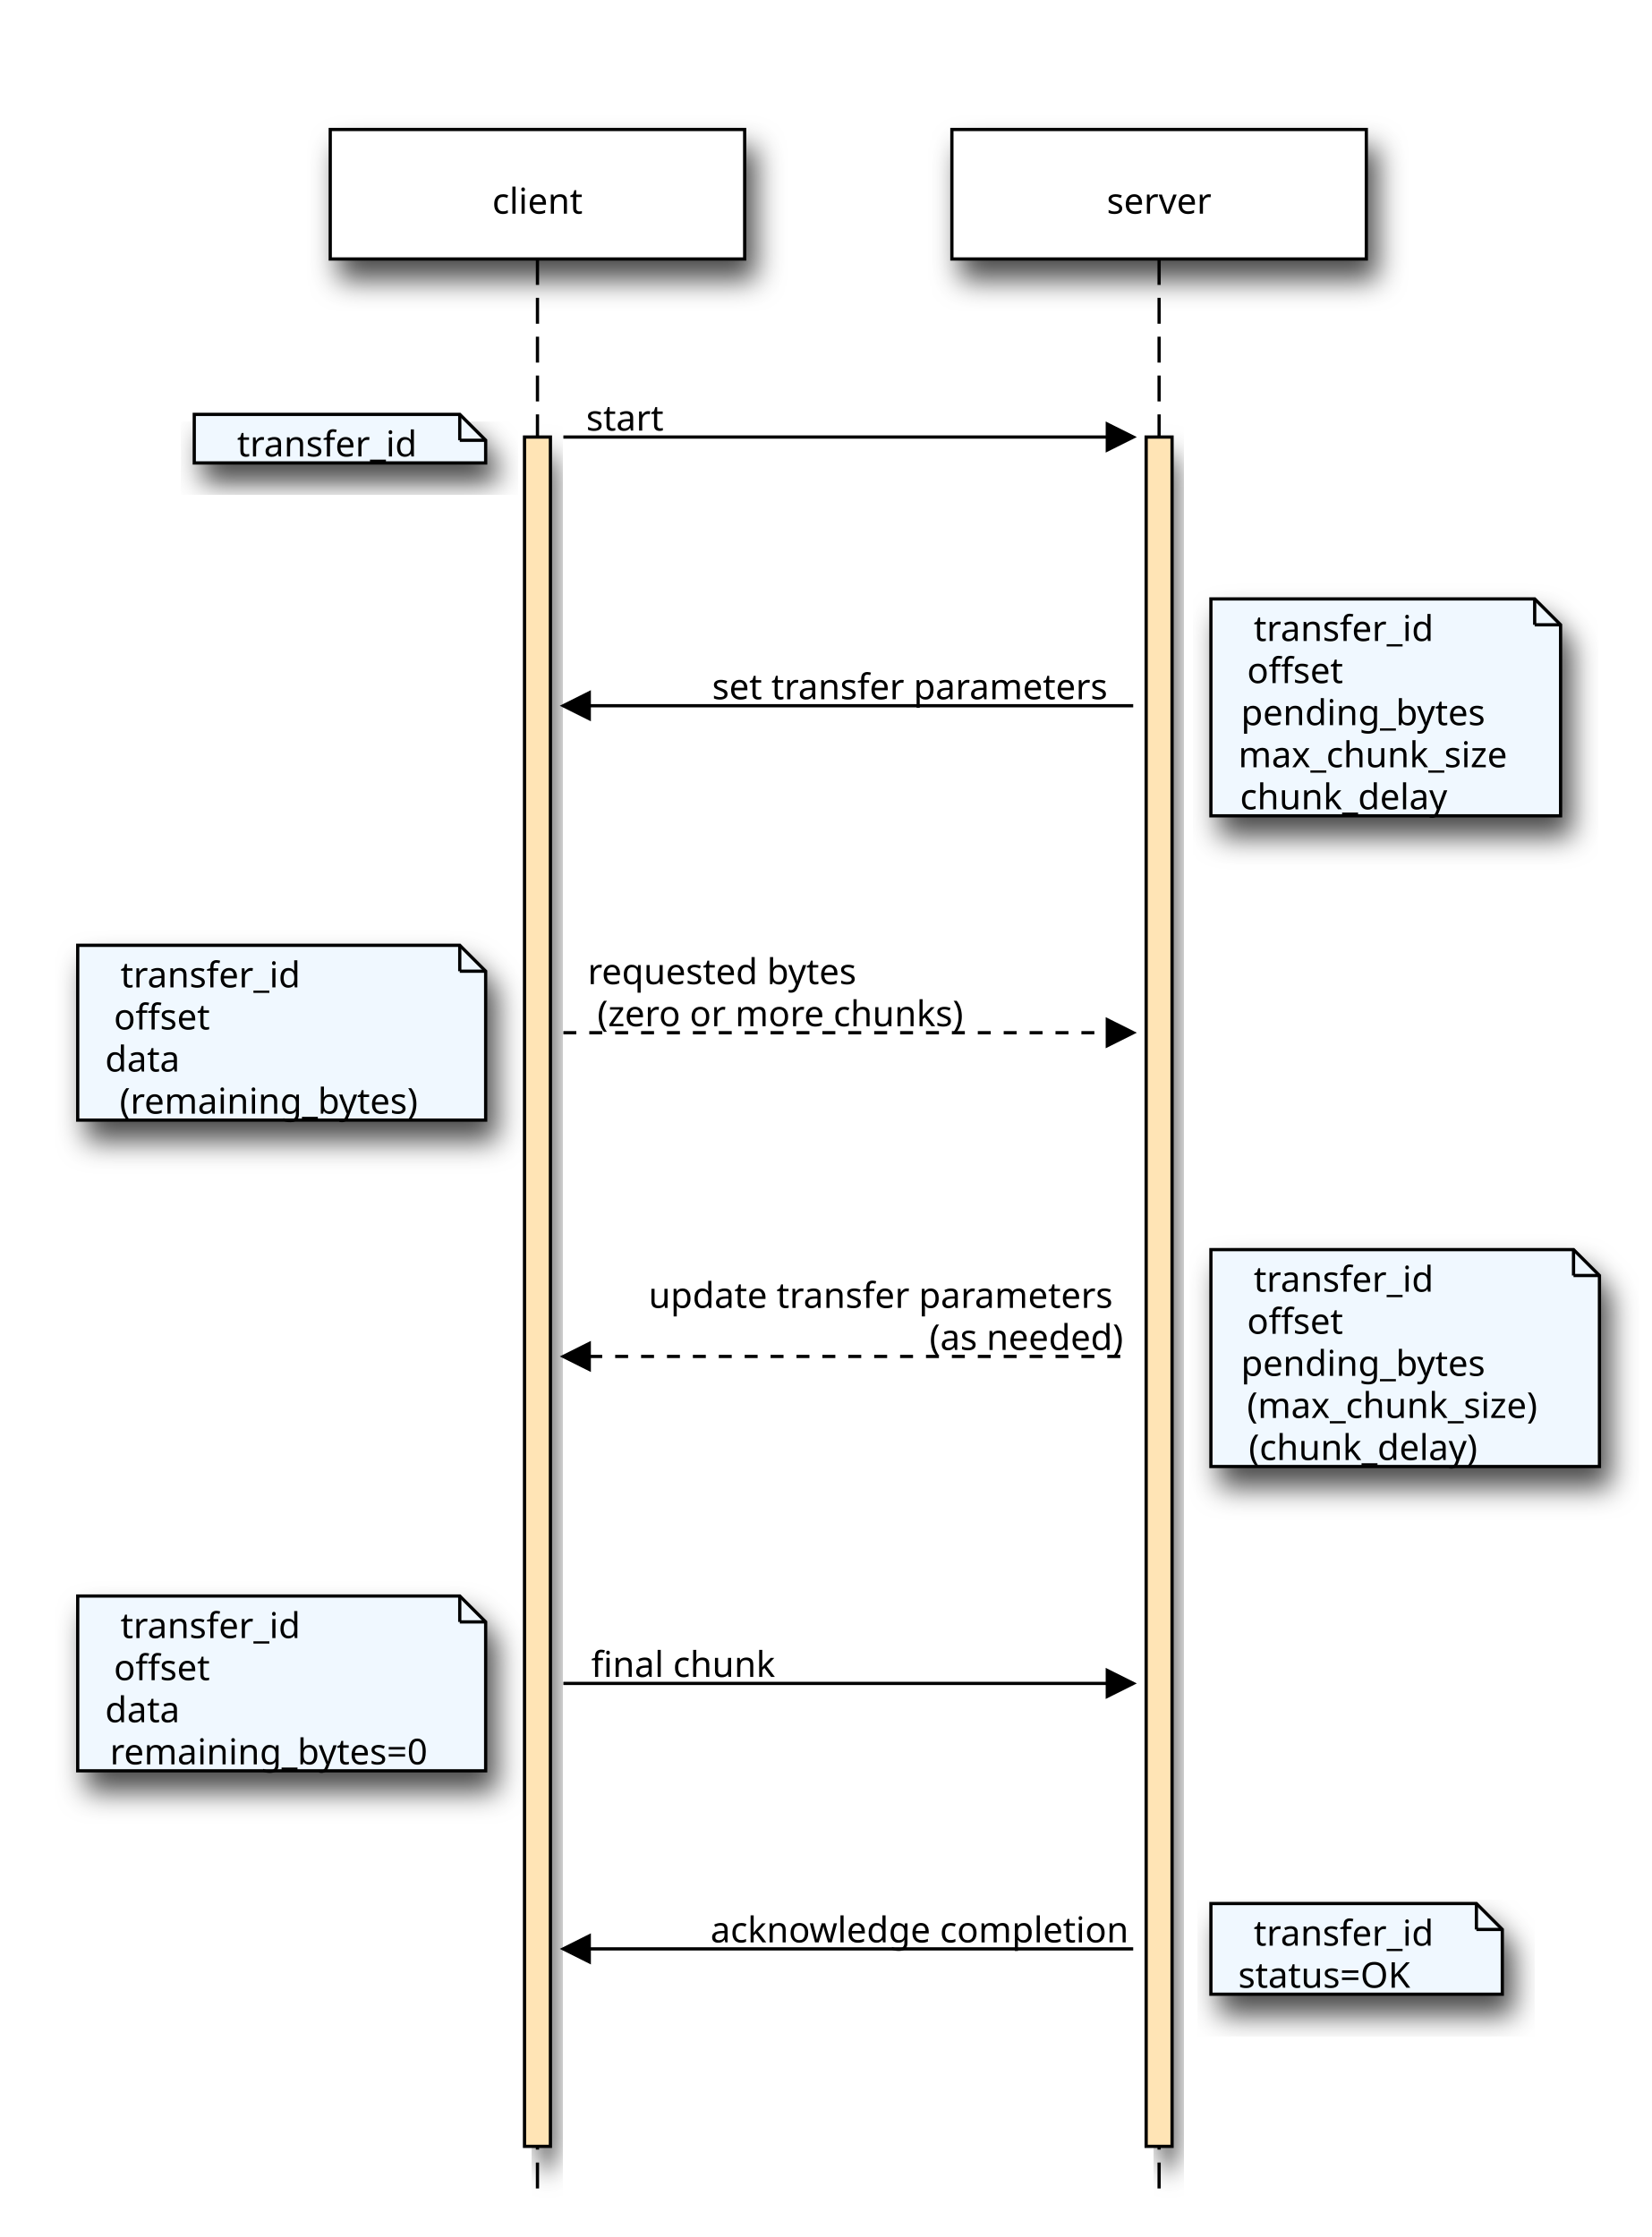
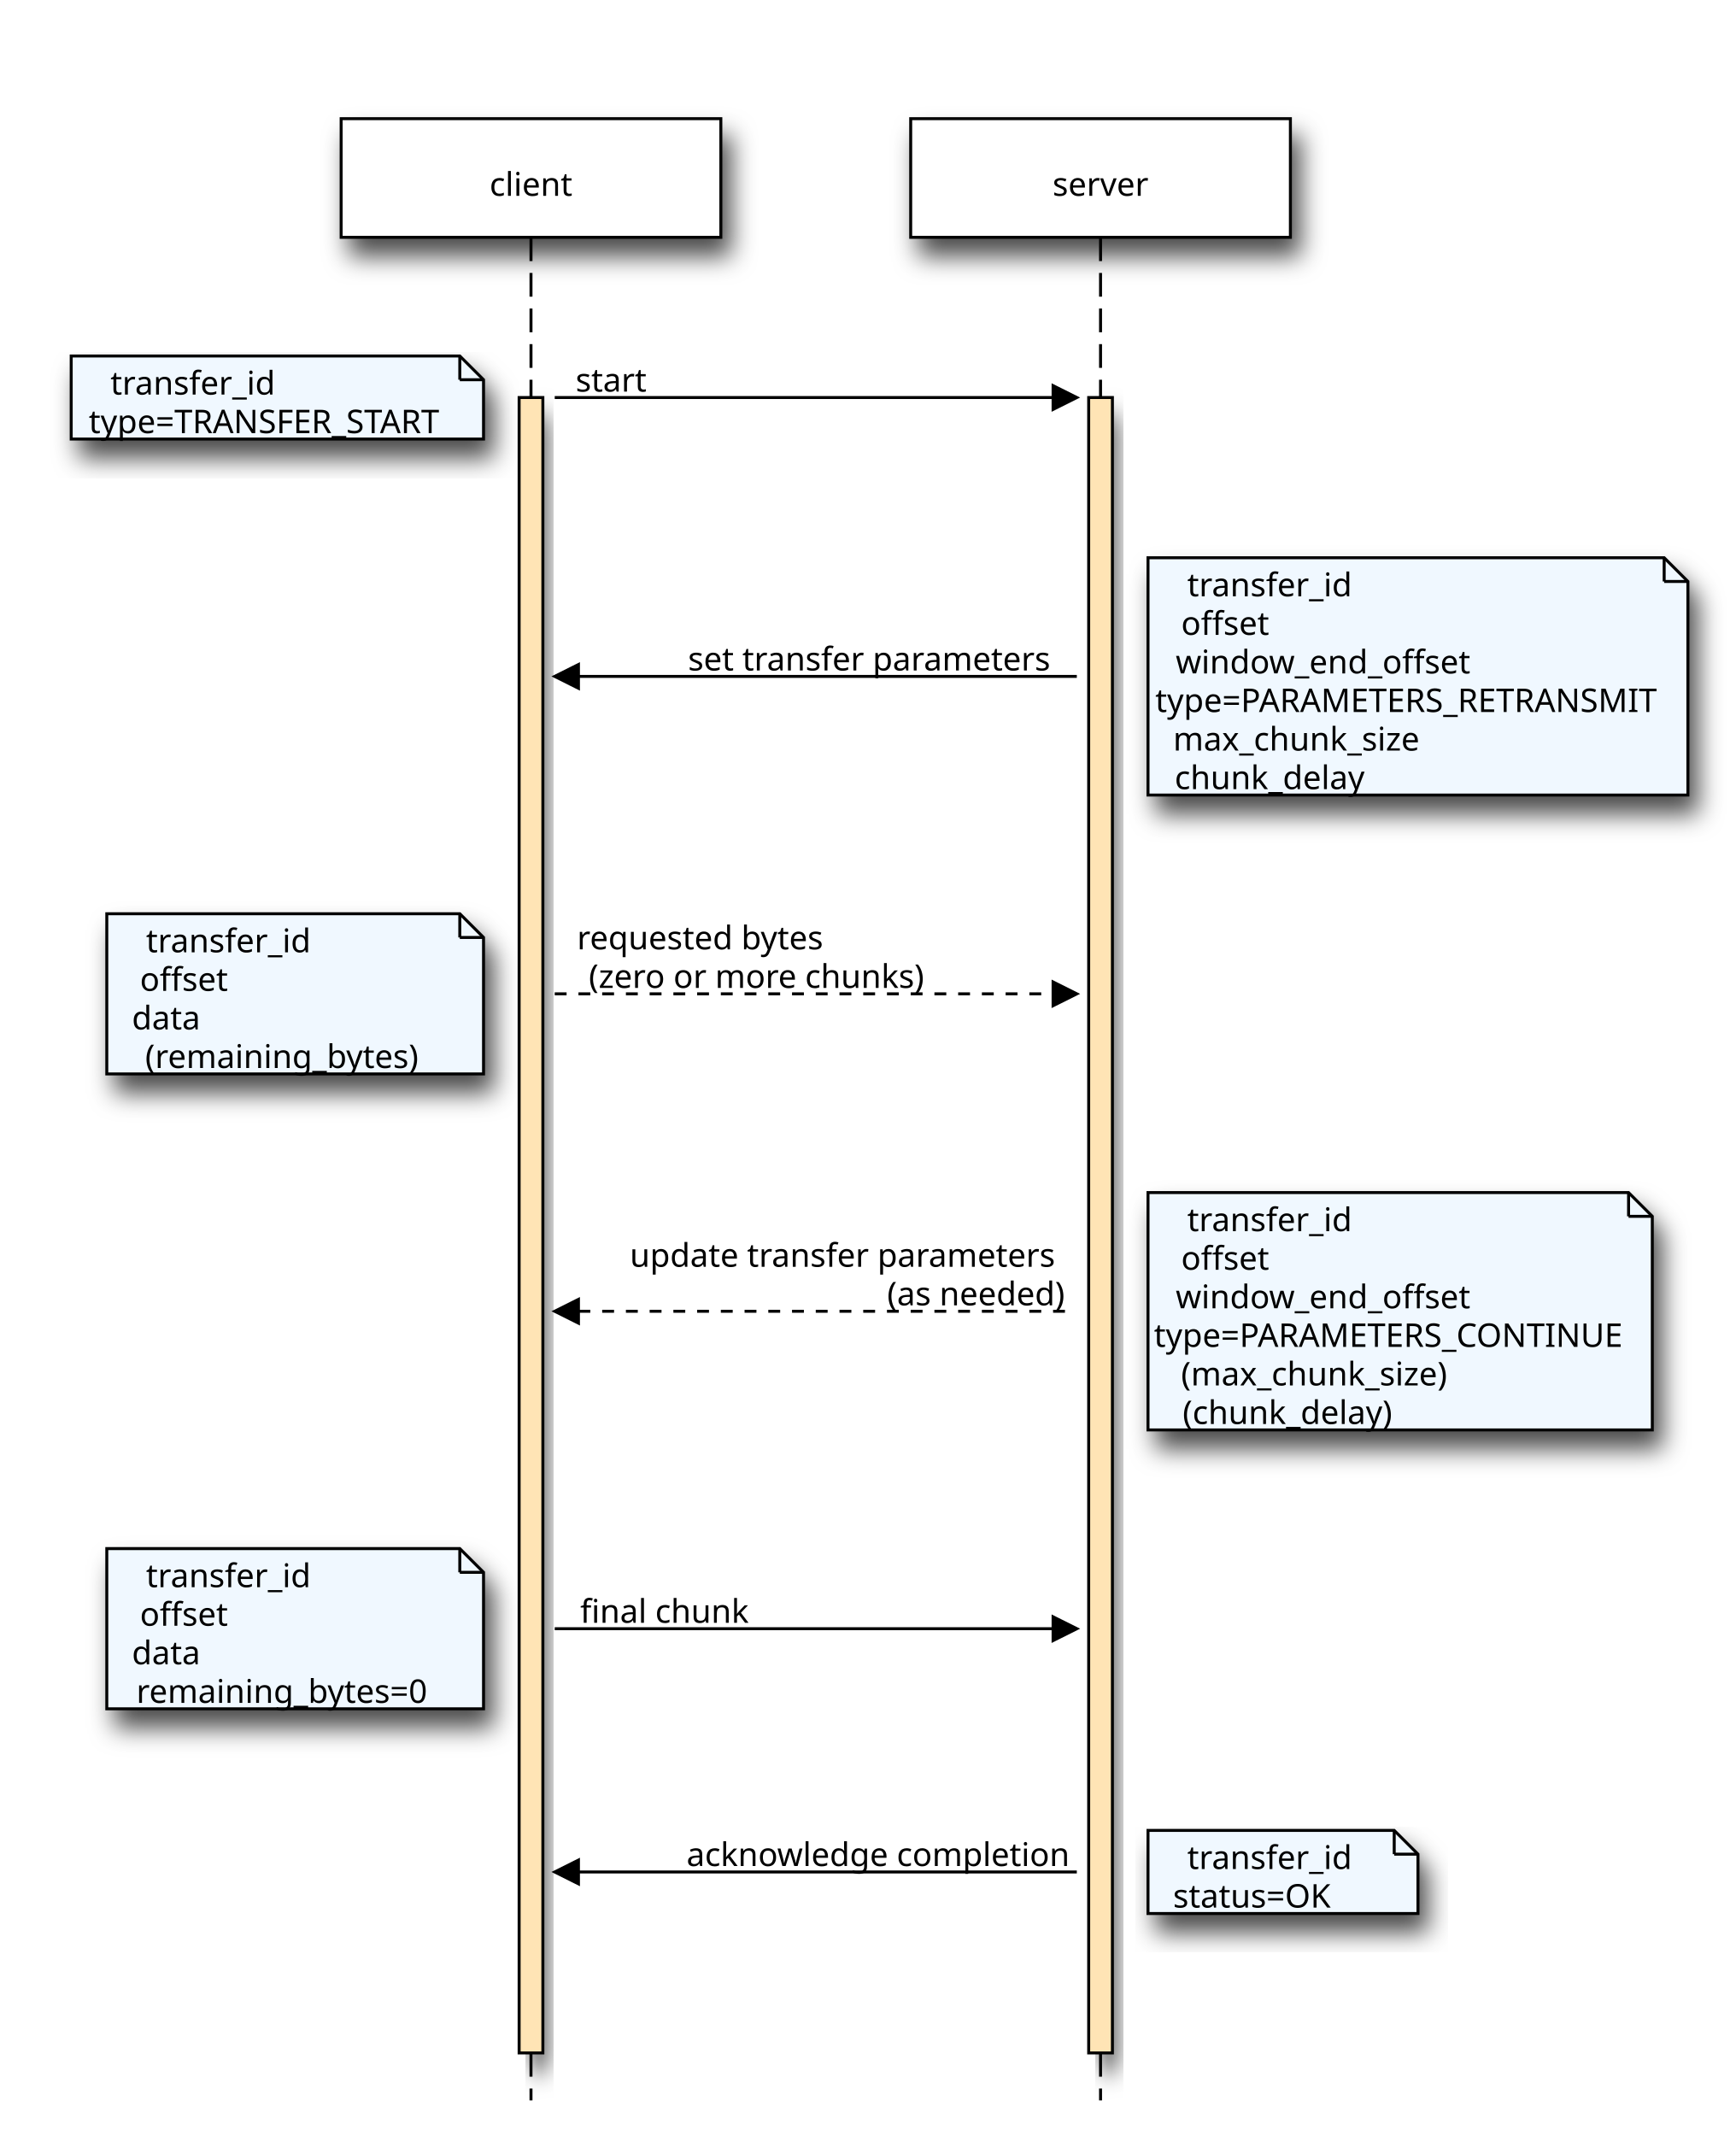
- <svg xmlns="http://www.w3.org/2000/svg" height="760.1" viewBox="0 0 510 691" width="561.0" style="background-color:white">
+ <svg xmlns="http://www.w3.org/2000/svg" height="720" viewBox="0 0 585 720" style="background-color:white">
  <defs id="defs_block">
    <filter height="1.504" id="filter_blur" width="1.157" x="-0.079" y="-0.252">
      <feGaussianBlur id="feGaussianBlur3780" stdDeviation="4.2" />
    </filter>
  </defs>
-   <rect fill="rgb(0,0,0)" height="528" style="filter:url(#filter_blur);opacity:0.7;fill-opacity:1" width="8" x="165" y="141" />
-   <rect fill="rgb(0,0,0)" height="528" style="filter:url(#filter_blur);opacity:0.7;fill-opacity:1" width="8" x="357" y="141" />
-   <polygon fill="rgb(0,0,0)" points="63,134 145,134 153,142 153,149 63,149 63,134" stroke="rgb(0,0,0)" style="filter:url(#filter_blur);opacity:0.7;fill-opacity:1" />
-   <polygon fill="rgb(0,0,0)" points="377,191 477,191 485,199 485,258 377,258 377,191" stroke="rgb(0,0,0)" style="filter:url(#filter_blur);opacity:0.7;fill-opacity:1" />
-   <polygon fill="rgb(0,0,0)" points="27,298 145,298 153,306 153,352 27,352 27,298" stroke="rgb(0,0,0)" style="filter:url(#filter_blur);opacity:0.7;fill-opacity:1" />
-   <polygon fill="rgb(0,0,0)" points="377,392 489,392 497,400 497,459 377,459 377,392" stroke="rgb(0,0,0)" style="filter:url(#filter_blur);opacity:0.7;fill-opacity:1" />
-   <polygon fill="rgb(0,0,0)" points="27,499 145,499 153,507 153,553 27,553 27,499" stroke="rgb(0,0,0)" style="filter:url(#filter_blur);opacity:0.7;fill-opacity:1" />
-   <polygon fill="rgb(0,0,0)" points="377,594 459,594 467,602 467,622 377,622 377,594" stroke="rgb(0,0,0)" style="filter:url(#filter_blur);opacity:0.7;fill-opacity:1" />
-   <rect fill="rgb(0,0,0)" height="40" stroke="rgb(0,0,0)" style="filter:url(#filter_blur);opacity:0.7;fill-opacity:1" width="128" x="105" y="46" />
-   <rect fill="rgb(0,0,0)" height="40" stroke="rgb(0,0,0)" style="filter:url(#filter_blur);opacity:0.7;fill-opacity:1" width="128" x="297" y="46" />
-   <path d="M 166 80 L 166 679" fill="none" stroke="rgb(0,0,0)" stroke-dasharray="8 4" />
-   <rect fill="moccasin" height="528" stroke="rgb(0,0,0)" width="8" x="162" y="135" />
-   <path d="M 358 80 L 358 679" fill="none" stroke="rgb(0,0,0)" stroke-dasharray="8 4" />
-   <rect fill="moccasin" height="528" stroke="rgb(0,0,0)" width="8" x="354" y="135" />
-   <rect fill="rgb(255,255,255)" height="40" stroke="rgb(0,0,0)" width="128" x="102" y="40" />
-   <text fill="rgb(0,0,0)" font-family="sans-serif" font-size="11" font-style="normal" font-weight="normal" text-anchor="middle" textLength="36" x="166.0" y="66">client</text>
-   <rect fill="rgb(255,255,255)" height="40" stroke="rgb(0,0,0)" width="128" x="294" y="40" />
-   <text fill="rgb(0,0,0)" font-family="sans-serif" font-size="11" font-style="normal" font-weight="normal" text-anchor="middle" textLength="36" x="358.0" y="66">server</text>
-   <path d="M 174 135 L 350 135" fill="none" stroke="rgb(0,0,0)" />
-   <polygon fill="rgb(0,0,0)" points="342,131 350,135 342,139" stroke="rgb(0,0,0)" />
-   <polygon fill="rgb(240,248,255)" points="60,128 142,128 150,136 150,143 60,143 60,128" stroke="rgb(0,0,0)" />
-   <path d="M 142 128 L 142 136" fill="none" stroke="rgb(0,0,0)" />
-   <path d="M 142 136 L 150 136" fill="none" stroke="rgb(0,0,0)" />
-   <text fill="rgb(0,0,0)" font-family="sans-serif" font-size="11" font-style="normal" font-weight="normal" text-anchor="middle" textLength="66" x="101.0" y="141">transfer_id</text>
-   <path d="M 174 218 L 350 218" fill="none" stroke="rgb(0,0,0)" />
-   <polygon fill="rgb(0,0,0)" points="182,214 174,218 182,222" stroke="rgb(0,0,0)" />
-   <polygon fill="rgb(240,248,255)" points="374,185 474,185 482,193 482,252 374,252 374,185" stroke="rgb(0,0,0)" />
-   <path d="M 474 185 L 474 193" fill="none" stroke="rgb(0,0,0)" />
-   <path d="M 474 193 L 482 193" fill="none" stroke="rgb(0,0,0)" />
-   <text fill="rgb(0,0,0)" font-family="sans-serif" font-size="11" font-style="normal" font-weight="normal" text-anchor="middle" textLength="66" x="415.0" y="198">transfer_id</text>
-   <text fill="rgb(0,0,0)" font-family="sans-serif" font-size="11" font-style="normal" font-weight="normal" text-anchor="middle" textLength="36" x="400.0" y="211">offset</text>
-   <text fill="rgb(0,0,0)" font-family="sans-serif" font-size="11" font-style="normal" font-weight="normal" text-anchor="middle" textLength="78" x="421.0" y="224">pending_bytes</text>
-   <text fill="rgb(0,0,0)" font-family="sans-serif" font-size="11" font-style="normal" font-weight="normal" text-anchor="middle" textLength="84" x="424.0" y="237">max_chunk_size</text>
-   <text fill="rgb(0,0,0)" font-family="sans-serif" font-size="11" font-style="normal" font-weight="normal" text-anchor="middle" textLength="66" x="415.0" y="250">chunk_delay</text>
-   <path d="M 174 319 L 350 319" fill="none" stroke="rgb(0,0,0)" stroke-dasharray="4" />
-   <polygon fill="rgb(0,0,0)" points="342,315 350,319 342,323" stroke="rgb(0,0,0)" />
-   <polygon fill="rgb(240,248,255)" points="24,292 142,292 150,300 150,346 24,346 24,292" stroke="rgb(0,0,0)" />
-   <path d="M 142 292 L 142 300" fill="none" stroke="rgb(0,0,0)" />
-   <path d="M 142 300 L 150 300" fill="none" stroke="rgb(0,0,0)" />
-   <text fill="rgb(0,0,0)" font-family="sans-serif" font-size="11" font-style="normal" font-weight="normal" text-anchor="middle" textLength="66" x="65.0" y="305">transfer_id</text>
-   <text fill="rgb(0,0,0)" font-family="sans-serif" font-size="11" font-style="normal" font-weight="normal" text-anchor="middle" textLength="36" x="50.0" y="318">offset</text>
-   <text fill="rgb(0,0,0)" font-family="sans-serif" font-size="11" font-style="normal" font-weight="normal" text-anchor="middle" textLength="24" x="44.0" y="331">data</text>
-   <text fill="rgb(0,0,0)" font-family="sans-serif" font-size="11" font-style="normal" font-weight="normal" text-anchor="middle" textLength="102" x="83.0" y="344">(remaining_bytes)</text>
-   <path d="M 174 419 L 350 419" fill="none" stroke="rgb(0,0,0)" stroke-dasharray="4" />
-   <polygon fill="rgb(0,0,0)" points="182,415 174,419 182,423" stroke="rgb(0,0,0)" />
-   <polygon fill="rgb(240,248,255)" points="374,386 486,386 494,394 494,453 374,453 374,386" stroke="rgb(0,0,0)" />
-   <path d="M 486 386 L 486 394" fill="none" stroke="rgb(0,0,0)" />
-   <path d="M 486 394 L 494 394" fill="none" stroke="rgb(0,0,0)" />
-   <text fill="rgb(0,0,0)" font-family="sans-serif" font-size="11" font-style="normal" font-weight="normal" text-anchor="middle" textLength="66" x="415.0" y="399">transfer_id</text>
-   <text fill="rgb(0,0,0)" font-family="sans-serif" font-size="11" font-style="normal" font-weight="normal" text-anchor="middle" textLength="36" x="400.0" y="412">offset</text>
-   <text fill="rgb(0,0,0)" font-family="sans-serif" font-size="11" font-style="normal" font-weight="normal" text-anchor="middle" textLength="78" x="421.0" y="425">pending_bytes</text>
-   <text fill="rgb(0,0,0)" font-family="sans-serif" font-size="11" font-style="normal" font-weight="normal" text-anchor="middle" textLength="96" x="430.0" y="438">(max_chunk_size)</text>
-   <text fill="rgb(0,0,0)" font-family="sans-serif" font-size="11" font-style="normal" font-weight="normal" text-anchor="middle" textLength="78" x="421.0" y="451">(chunk_delay)</text>
-   <path d="M 174 520 L 350 520" fill="none" stroke="rgb(0,0,0)" />
-   <polygon fill="rgb(0,0,0)" points="342,516 350,520 342,524" stroke="rgb(0,0,0)" />
-   <polygon fill="rgb(240,248,255)" points="24,493 142,493 150,501 150,547 24,547 24,493" stroke="rgb(0,0,0)" />
-   <path d="M 142 493 L 142 501" fill="none" stroke="rgb(0,0,0)" />
-   <path d="M 142 501 L 150 501" fill="none" stroke="rgb(0,0,0)" />
-   <text fill="rgb(0,0,0)" font-family="sans-serif" font-size="11" font-style="normal" font-weight="normal" text-anchor="middle" textLength="66" x="65.0" y="506">transfer_id</text>
-   <text fill="rgb(0,0,0)" font-family="sans-serif" font-size="11" font-style="normal" font-weight="normal" text-anchor="middle" textLength="36" x="50.0" y="519">offset</text>
-   <text fill="rgb(0,0,0)" font-family="sans-serif" font-size="11" font-style="normal" font-weight="normal" text-anchor="middle" textLength="24" x="44.0" y="532">data</text>
-   <text fill="rgb(0,0,0)" font-family="sans-serif" font-size="11" font-style="normal" font-weight="normal" text-anchor="middle" textLength="102" x="83.0" y="545">remaining_bytes=0</text>
-   <path d="M 174 602 L 350 602" fill="none" stroke="rgb(0,0,0)" />
-   <polygon fill="rgb(0,0,0)" points="182,598 174,602 182,606" stroke="rgb(0,0,0)" />
-   <polygon fill="rgb(240,248,255)" points="374,588 456,588 464,596 464,616 374,616 374,588" stroke="rgb(0,0,0)" />
-   <path d="M 456 588 L 456 596" fill="none" stroke="rgb(0,0,0)" />
-   <path d="M 456 596 L 464 596" fill="none" stroke="rgb(0,0,0)" />
-   <text fill="rgb(0,0,0)" font-family="sans-serif" font-size="11" font-style="normal" font-weight="normal" text-anchor="middle" textLength="66" x="415.0" y="601">transfer_id</text>
-   <text fill="rgb(0,0,0)" font-family="sans-serif" font-size="11" font-style="normal" font-weight="normal" text-anchor="middle" textLength="54" x="409.0" y="614">status=OK</text>
-   <text fill="rgb(0,0,0)" font-family="sans-serif" font-size="11" font-style="normal" font-weight="normal" text-anchor="middle" textLength="30" x="193.0" y="133">start</text>
-   <text fill="rgb(0,0,0)" font-family="sans-serif" font-size="11" font-style="normal" font-weight="normal" text-anchor="middle" textLength="138" x="281.0" y="216">set transfer parameters</text>
-   <text fill="rgb(0,0,0)" font-family="sans-serif" font-size="11" font-style="normal" font-weight="normal" text-anchor="middle" textLength="90" x="223.0" y="304">requested bytes</text>
-   <text fill="rgb(0,0,0)" font-family="sans-serif" font-size="11" font-style="normal" font-weight="normal" text-anchor="middle" textLength="126" x="241.0" y="317">(zero or more chunks)</text>
-   <text fill="rgb(0,0,0)" font-family="sans-serif" font-size="11" font-style="normal" font-weight="normal" text-anchor="middle" textLength="156" x="272.0" y="404">update transfer parameters</text>
-   <text fill="rgb(0,0,0)" font-family="sans-serif" font-size="11" font-style="normal" font-weight="normal" text-anchor="middle" textLength="66" x="317.0" y="417">(as needed)</text>
-   <text fill="rgb(0,0,0)" font-family="sans-serif" font-size="11" font-style="normal" font-weight="normal" text-anchor="middle" textLength="66" x="211.0" y="518">final chunk</text>
-   <text fill="rgb(0,0,0)" font-family="sans-serif" font-size="11" font-style="normal" font-weight="normal" text-anchor="middle" textLength="132" x="284.0" y="600">acknowledge completion</text>
+   <rect fill="rgb(0,0,0)" height="558" style="filter:url(#filter_blur);opacity:0.7;fill-opacity:1" width="8" x="178" y="140" />
+   <rect fill="rgb(0,0,0)" height="558" style="filter:url(#filter_blur);opacity:0.7;fill-opacity:1" width="8" x="370" y="140" />
+   <polygon fill="rgb(0,0,0)" points="27,126 158,126 166,134 166,154 27,154 27,126" stroke="rgb(0,0,0)" style="filter:url(#filter_blur);opacity:0.7;fill-opacity:1" />
+   <polygon fill="rgb(0,0,0)" points="390,194 564,194 572,202 572,274 390,274 390,194" stroke="rgb(0,0,0)" style="filter:url(#filter_blur);opacity:0.7;fill-opacity:1" />
+   <polygon fill="rgb(0,0,0)" points="39,314 158,314 166,322 166,368 39,368 39,314" stroke="rgb(0,0,0)" style="filter:url(#filter_blur);opacity:0.7;fill-opacity:1" />
+   <polygon fill="rgb(0,0,0)" points="390,408 552,408 560,416 560,488 390,488 390,408" stroke="rgb(0,0,0)" style="filter:url(#filter_blur);opacity:0.7;fill-opacity:1" />
+   <polygon fill="rgb(0,0,0)" points="39,528 158,528 166,536 166,582 39,582 39,528" stroke="rgb(0,0,0)" style="filter:url(#filter_blur);opacity:0.7;fill-opacity:1" />
+   <polygon fill="rgb(0,0,0)" points="390,623 473,623 481,631 481,651 390,651 390,623" stroke="rgb(0,0,0)" style="filter:url(#filter_blur);opacity:0.7;fill-opacity:1" />
+   <rect fill="rgb(0,0,0)" height="40" stroke="rgb(0,0,0)" style="filter:url(#filter_blur);opacity:0.7;fill-opacity:1" width="128" x="118" y="46" />
+   <rect fill="rgb(0,0,0)" height="40" stroke="rgb(0,0,0)" style="filter:url(#filter_blur);opacity:0.7;fill-opacity:1" width="128" x="310" y="46" />
+   <path d="M 179 80 L 179 708" fill="none" stroke="rgb(0,0,0)" stroke-dasharray="8 4" />
+   <rect fill="moccasin" height="558" stroke="rgb(0,0,0)" width="8" x="175" y="134" />
+   <path d="M 371 80 L 371 708" fill="none" stroke="rgb(0,0,0)" stroke-dasharray="8 4" />
+   <rect fill="moccasin" height="558" stroke="rgb(0,0,0)" width="8" x="367" y="134" />
+   <rect fill="rgb(255,255,255)" height="40" stroke="rgb(0,0,0)" width="128" x="115" y="40" />
+   <text fill="rgb(0,0,0)" font-family="sans-serif" font-size="11" font-style="normal" font-weight="normal" text-anchor="middle" textLength="37" x="179" y="66">client</text>
+   <rect fill="rgb(255,255,255)" height="40" stroke="rgb(0,0,0)" width="128" x="307" y="40" />
+   <text fill="rgb(0,0,0)" font-family="sans-serif" font-size="11" font-style="normal" font-weight="normal" text-anchor="middle" textLength="37" x="371" y="66">server</text>
+   <path d="M 187 134 L 363 134" fill="none" stroke="rgb(0,0,0)" />
+   <polygon fill="rgb(0,0,0)" points="355,130 363,134 355,138" stroke="rgb(0,0,0)" />
+   <polygon fill="rgb(240,248,255)" points="24,120 155,120 163,128 163,148 24,148 24,120" stroke="rgb(0,0,0)" />
+   <path d="M 155 120 L 155 128" fill="none" stroke="rgb(0,0,0)" />
+   <path d="M 155 128 L 163 128" fill="none" stroke="rgb(0,0,0)" />
+   <text fill="rgb(0,0,0)" font-family="sans-serif" font-size="11" font-style="normal" font-weight="normal" text-anchor="middle" textLength="67" x="65" y="133">transfer_id</text>
+   <text fill="rgb(0,0,0)" font-family="sans-serif" font-size="11" font-style="normal" font-weight="normal" text-anchor="middle" textLength="115" x="89" y="146">type=TRANSFER_START</text>
+   <path d="M 187 228 L 363 228" fill="none" stroke="rgb(0,0,0)" />
+   <polygon fill="rgb(0,0,0)" points="195,224 187,228 195,232" stroke="rgb(0,0,0)" />
+   <polygon fill="rgb(240,248,255)" points="387,188 561,188 569,196 569,268 387,268 387,188" stroke="rgb(0,0,0)" />
+   <path d="M 561 188 L 561 196" fill="none" stroke="rgb(0,0,0)" />
+   <path d="M 561 196 L 569 196" fill="none" stroke="rgb(0,0,0)" />
+   <text fill="rgb(0,0,0)" font-family="sans-serif" font-size="11" font-style="normal" font-weight="normal" text-anchor="middle" textLength="67" x="428" y="201">transfer_id</text>
+   <text fill="rgb(0,0,0)" font-family="sans-serif" font-size="11" font-style="normal" font-weight="normal" text-anchor="middle" textLength="37" x="413" y="214">offset</text>
+   <text fill="rgb(0,0,0)" font-family="sans-serif" font-size="11" font-style="normal" font-weight="normal" text-anchor="middle" textLength="103" x="446" y="227">window_end_offset</text>
+   <text fill="rgb(0,0,0)" font-family="sans-serif" font-size="11" font-style="normal" font-weight="normal" text-anchor="middle" textLength="158" x="474" y="240">type=PARAMETERS_RETRANSMIT</text>
+   <text fill="rgb(0,0,0)" font-family="sans-serif" font-size="11" font-style="normal" font-weight="normal" text-anchor="middle" textLength="85" x="437" y="253">max_chunk_size</text>
+   <text fill="rgb(0,0,0)" font-family="sans-serif" font-size="11" font-style="normal" font-weight="normal" text-anchor="middle" textLength="67" x="428" y="266">chunk_delay</text>
+   <path d="M 187 335 L 363 335" fill="none" stroke="rgb(0,0,0)" stroke-dasharray="4" />
+   <polygon fill="rgb(0,0,0)" points="355,331 363,335 355,339" stroke="rgb(0,0,0)" />
+   <polygon fill="rgb(240,248,255)" points="36,308 155,308 163,316 163,362 36,362 36,308" stroke="rgb(0,0,0)" />
+   <path d="M 155 308 L 155 316" fill="none" stroke="rgb(0,0,0)" />
+   <path d="M 155 316 L 163 316" fill="none" stroke="rgb(0,0,0)" />
+   <text fill="rgb(0,0,0)" font-family="sans-serif" font-size="11" font-style="normal" font-weight="normal" text-anchor="middle" textLength="67" x="77" y="321">transfer_id</text>
+   <text fill="rgb(0,0,0)" font-family="sans-serif" font-size="11" font-style="normal" font-weight="normal" text-anchor="middle" textLength="37" x="62" y="334">offset</text>
+   <text fill="rgb(0,0,0)" font-family="sans-serif" font-size="11" font-style="normal" font-weight="normal" text-anchor="middle" textLength="25" x="56" y="347">data</text>
+   <text fill="rgb(0,0,0)" font-family="sans-serif" font-size="11" font-style="normal" font-weight="normal" text-anchor="middle" textLength="103" x="95" y="360">(remaining_bytes)</text>
+   <path d="M 187 442 L 363 442" fill="none" stroke="rgb(0,0,0)" stroke-dasharray="4" />
+   <polygon fill="rgb(0,0,0)" points="195,438 187,442 195,446" stroke="rgb(0,0,0)" />
+   <polygon fill="rgb(240,248,255)" points="387,402 549,402 557,410 557,482 387,482 387,402" stroke="rgb(0,0,0)" />
+   <path d="M 549 402 L 549 410" fill="none" stroke="rgb(0,0,0)" />
+   <path d="M 549 410 L 557 410" fill="none" stroke="rgb(0,0,0)" />
+   <text fill="rgb(0,0,0)" font-family="sans-serif" font-size="11" font-style="normal" font-weight="normal" text-anchor="middle" textLength="67" x="428" y="415">transfer_id</text>
+   <text fill="rgb(0,0,0)" font-family="sans-serif" font-size="11" font-style="normal" font-weight="normal" text-anchor="middle" textLength="37" x="413" y="428">offset</text>
+   <text fill="rgb(0,0,0)" font-family="sans-serif" font-size="11" font-style="normal" font-weight="normal" text-anchor="middle" textLength="103" x="446" y="441">window_end_offset</text>
+   <text fill="rgb(0,0,0)" font-family="sans-serif" font-size="11" font-style="normal" font-weight="normal" text-anchor="middle" textLength="146" x="468" y="454">type=PARAMETERS_CONTINUE</text>
+   <text fill="rgb(0,0,0)" font-family="sans-serif" font-size="11" font-style="normal" font-weight="normal" text-anchor="middle" textLength="97" x="443" y="467">(max_chunk_size)</text>
+   <text fill="rgb(0,0,0)" font-family="sans-serif" font-size="11" font-style="normal" font-weight="normal" text-anchor="middle" textLength="79" x="434" y="480">(chunk_delay)</text>
+   <path d="M 187 549 L 363 549" fill="none" stroke="rgb(0,0,0)" />
+   <polygon fill="rgb(0,0,0)" points="355,545 363,549 355,553" stroke="rgb(0,0,0)" />
+   <polygon fill="rgb(240,248,255)" points="36,522 155,522 163,530 163,576 36,576 36,522" stroke="rgb(0,0,0)" />
+   <path d="M 155 522 L 155 530" fill="none" stroke="rgb(0,0,0)" />
+   <path d="M 155 530 L 163 530" fill="none" stroke="rgb(0,0,0)" />
+   <text fill="rgb(0,0,0)" font-family="sans-serif" font-size="11" font-style="normal" font-weight="normal" text-anchor="middle" textLength="67" x="77" y="535">transfer_id</text>
+   <text fill="rgb(0,0,0)" font-family="sans-serif" font-size="11" font-style="normal" font-weight="normal" text-anchor="middle" textLength="37" x="62" y="548">offset</text>
+   <text fill="rgb(0,0,0)" font-family="sans-serif" font-size="11" font-style="normal" font-weight="normal" text-anchor="middle" textLength="25" x="56" y="561">data</text>
+   <text fill="rgb(0,0,0)" font-family="sans-serif" font-size="11" font-style="normal" font-weight="normal" text-anchor="middle" textLength="103" x="95" y="574">remaining_bytes=0</text>
+   <path d="M 187 631 L 363 631" fill="none" stroke="rgb(0,0,0)" />
+   <polygon fill="rgb(0,0,0)" points="195,627 187,631 195,635" stroke="rgb(0,0,0)" />
+   <polygon fill="rgb(240,248,255)" points="387,617 470,617 478,625 478,645 387,645 387,617" stroke="rgb(0,0,0)" />
+   <path d="M 470 617 L 470 625" fill="none" stroke="rgb(0,0,0)" />
+   <path d="M 470 625 L 478 625" fill="none" stroke="rgb(0,0,0)" />
+   <text fill="rgb(0,0,0)" font-family="sans-serif" font-size="11" font-style="normal" font-weight="normal" text-anchor="middle" textLength="67" x="428" y="630">transfer_id</text>
+   <text fill="rgb(0,0,0)" font-family="sans-serif" font-size="11" font-style="normal" font-weight="normal" text-anchor="middle" textLength="55" x="422" y="643">status=OK</text>
+   <text fill="rgb(0,0,0)" font-family="sans-serif" font-size="11" font-style="normal" font-weight="normal" text-anchor="middle" textLength="31" x="206" y="132">start</text>
+   <text fill="rgb(0,0,0)" font-family="sans-serif" font-size="11" font-style="normal" font-weight="normal" text-anchor="middle" textLength="140" x="293" y="226">set transfer parameters</text>
+   <text fill="rgb(0,0,0)" font-family="sans-serif" font-size="11" font-style="normal" font-weight="normal" text-anchor="middle" textLength="91" x="236" y="320">requested bytes</text>
+   <text fill="rgb(0,0,0)" font-family="sans-serif" font-size="11" font-style="normal" font-weight="normal" text-anchor="middle" textLength="128" x="255" y="333">(zero or more chunks)</text>
+   <text fill="rgb(0,0,0)" font-family="sans-serif" font-size="11" font-style="normal" font-weight="normal" text-anchor="middle" textLength="158" x="284" y="427">update transfer parameters</text>
+   <text fill="rgb(0,0,0)" font-family="sans-serif" font-size="11" font-style="normal" font-weight="normal" text-anchor="middle" textLength="67" x="329" y="440">(as needed)</text>
+   <text fill="rgb(0,0,0)" font-family="sans-serif" font-size="11" font-style="normal" font-weight="normal" text-anchor="middle" textLength="67" x="224" y="547">final chunk</text>
+   <text fill="rgb(0,0,0)" font-family="sans-serif" font-size="11" font-style="normal" font-weight="normal" text-anchor="middle" textLength="134" x="296" y="629">acknowledge completion</text>
</svg>
